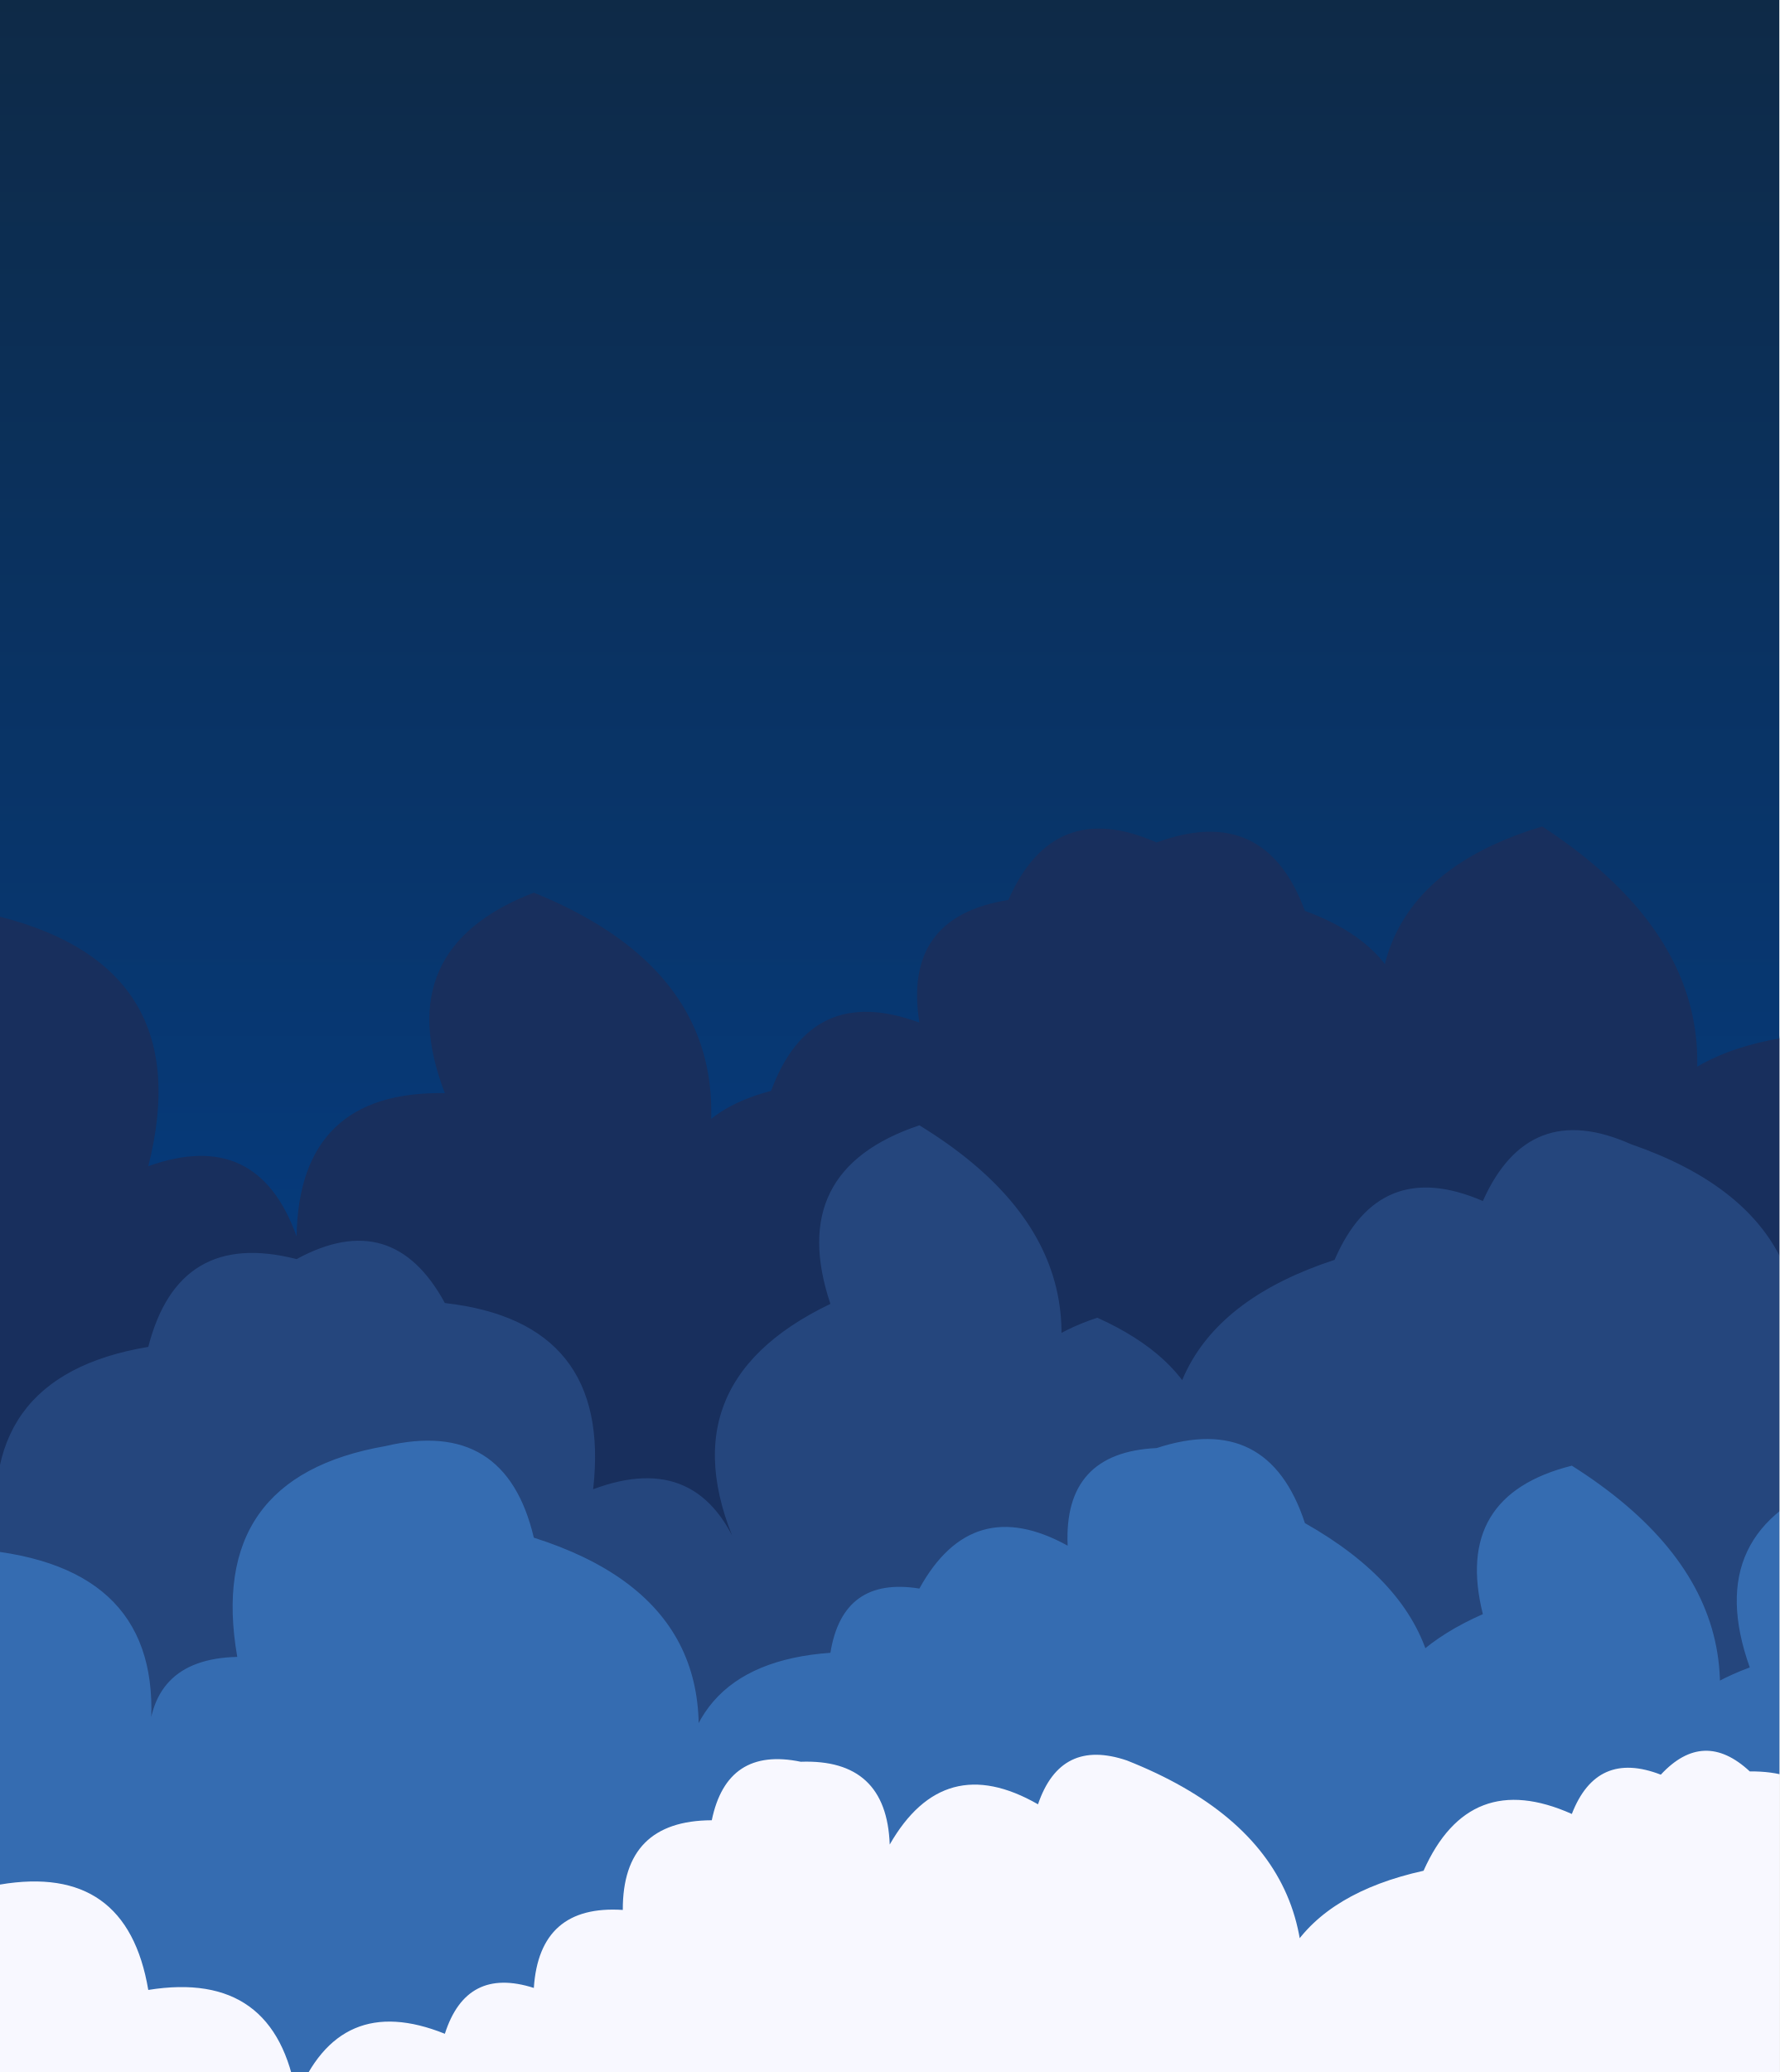
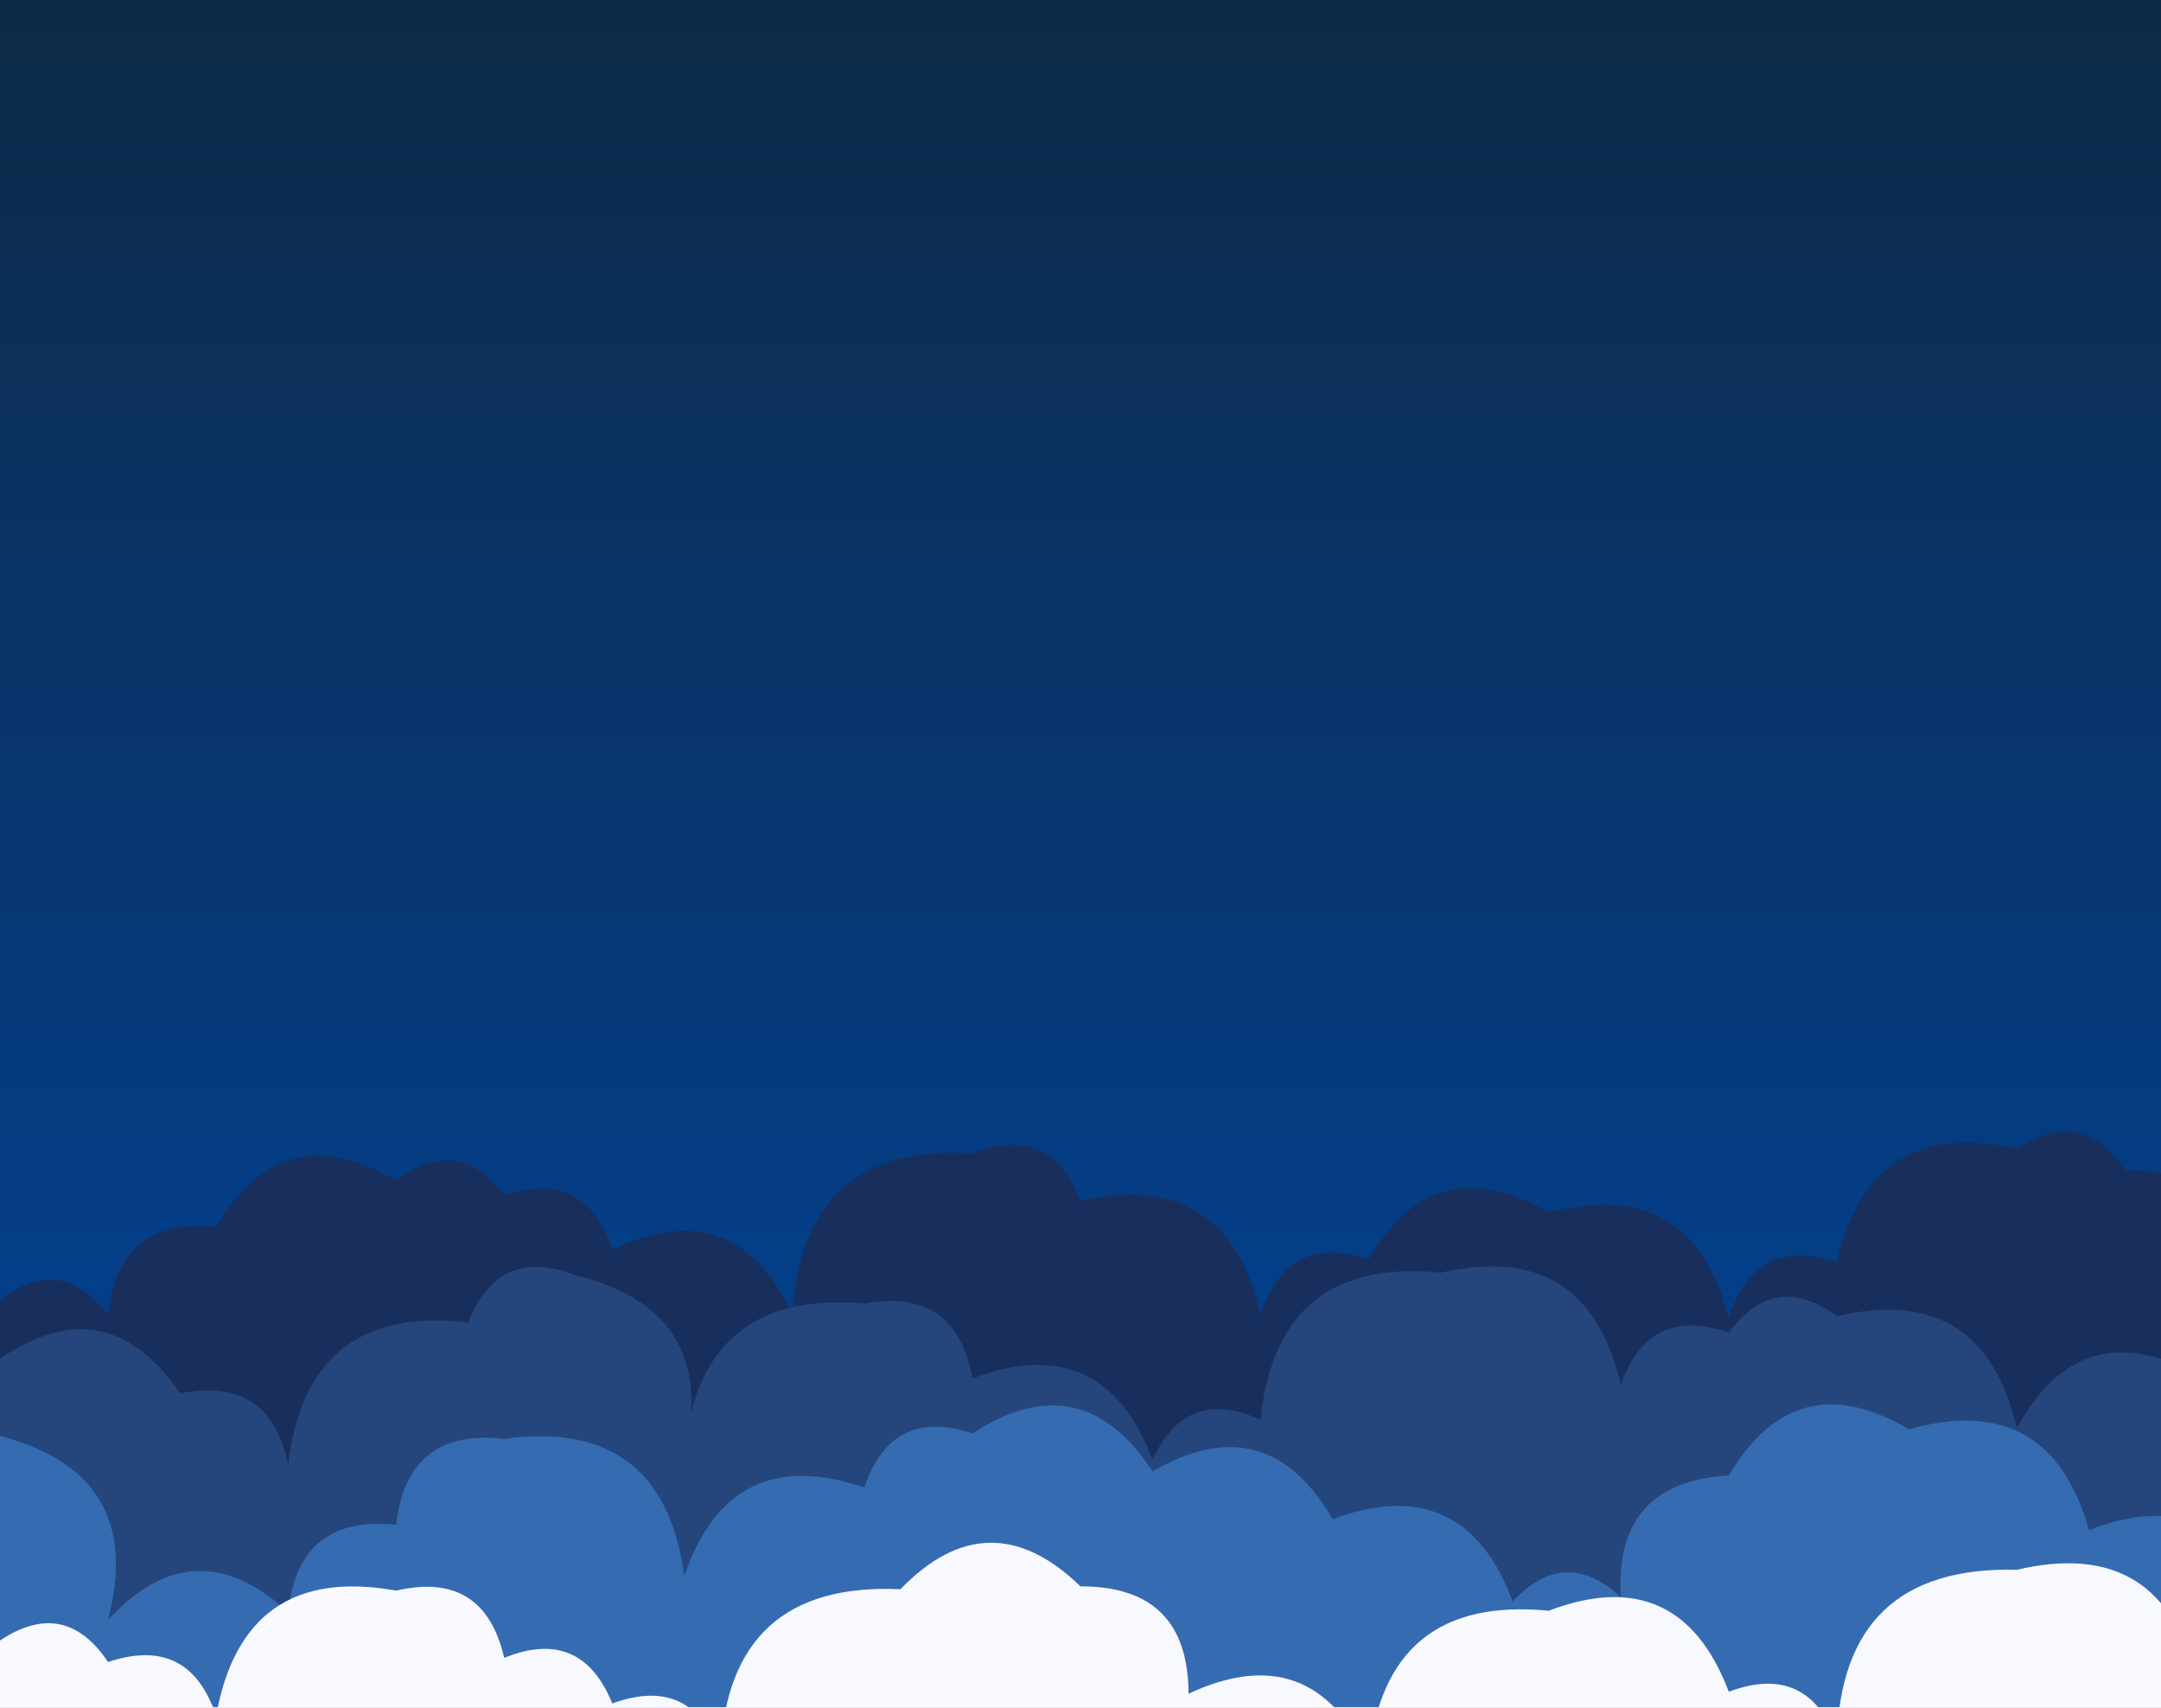
- <svg xmlns="http://www.w3.org/2000/svg" version="1.1" width="481" height="560" preserveAspectRatio="none" viewBox="0 0 481 560">
-   <g mask="url(&quot;#SvgjsMask1135&quot;)" fill="none">
-     <rect width="481" height="560" x="0" y="0" fill="url(#SvgjsLinearGradient1136)" />
-     <path d="M505.05 560L0 560 L0 247.76Q53.76 261.43, 40.083 315.19Q69.59 304.62, 80.167 334.13Q80.87 294.75, 120.25 295.45Q105.18 256.33, 144.3 241.26Q211.71 268.59, 184.383 336Q175.82 303.39, 208.433 294.83Q219.25 265.56, 248.517 276.38Q243.97 247.78, 272.567 243.23Q284.84 215.42, 312.65 227.7Q341.93 216.9, 352.733 246.18Q390.73 260.13, 376.783 298.13Q359.44 240.7, 416.867 223.36Q486.18 268.62, 440.917 337.93Q432.32 289.25, 481 280.65Q484.69 260.29, 505.05 263.97z" fill="#182f5d" />
-     <path d="M521.083 560L0 560 L0 420.14Q-8.02 372.04, 40.083 364.02Q48.26 332.12, 80.167 340.3Q106.14 326.19, 120.25 352.17Q165.46 357.29, 160.333 402.5Q189.5 391.58, 200.417 420.75Q178.27 374.55, 224.467 352.4Q212.36 316.25, 248.517 304.14Q310.45 342.02, 272.567 403.95Q260.69 368.02, 296.617 356.14Q340.39 375.86, 320.667 419.63Q301.14 360.02, 360.75 340.5Q372.84 312.51, 400.833 324.6Q413.2 296.89, 440.917 309.26Q502.16 330.42, 481 391.67Q465.05 335.63, 521.083 319.68z" fill="#25467d" />
-     <path d="M497.033 560L0 560 L0 419.45Q46.81 426.18, 40.083 472.99Q39.52 448.38, 64.133 447.81Q55.69 399.28, 104.217 390.83Q136.64 383.17, 144.3 415.59Q203.03 434.23, 184.383 492.96Q181.3 449.79, 224.467 446.7Q227.81 426, 248.517 429.34Q262.76 403.5, 288.6 417.75Q287.44 392.54, 312.65 391.37Q342.83 381.47, 352.733 411.65Q408.07 442.94, 376.783 498.27Q357.8 455.23, 400.833 436.25Q392.8 404.17, 424.883 396.13Q490.27 437.46, 448.933 502.85Q434.86 464.73, 472.983 450.66Q459.61 413.24, 497.033 399.87z" fill="#356cb1" />
-     <path d="M497.033 560L0 560 L0 509.34Q34.28 503.54, 40.083 537.82Q74.6 532.26, 80.167 566.78Q91.65 538.18, 120.25 549.67Q126.08 531.45, 144.3 537.28Q145.79 514.72, 168.35 516.2Q168.26 492.06, 192.4 491.96Q196.52 472.03, 216.45 476.15Q239.66 475.31, 240.5 498.52Q255.11 473.04, 280.583 487.65Q286.69 469.71, 304.633 475.81Q371.04 502.13, 344.717 568.54Q333.29 517.03, 384.8 505.61Q397.17 477.89, 424.883 490.26Q431.6 472.93, 448.933 479.64Q460.52 467.17, 472.983 478.76Q496.8 478.53, 497.033 502.35z" fill="rgba(248, 248, 255, 1)" />
+ <svg xmlns="http://www.w3.org/2000/svg" version="1.1" width="481" height="380" preserveAspectRatio="none" viewBox="0 0 481 380">
+   <g mask="url(&quot;#SvgjsMask1167&quot;)" fill="none">
+     <rect width="481" height="380" x="0" y="0" fill="url(#SvgjsLinearGradient1168)" />
+     <path d="M497.033 380L0 380 L0 289.33Q13.7 278.98, 24.05 292.68Q26.28 270.86, 48.1 273.09Q62.99 247.89, 88.183 262.78Q101.81 252.36, 112.233 265.99Q130.33 260.03, 136.283 278.13Q163.47 265.23, 176.367 292.42Q178.55 254.52, 216.45 256.71Q233.76 249.97, 240.5 267.28Q273.28 259.97, 280.583 292.75Q286.34 274.46, 304.633 280.21Q319.51 255, 344.717 269.88Q376.46 261.54, 384.8 293.29Q390.61 275.05, 408.85 280.86Q416.32 248.24, 448.933 255.71Q463.38 246.1, 472.983 260.55Q496.28 259.8, 497.033 283.09z" fill="#182f5d" />
+     <path d="M489.017 380L0 380 L0 302.42Q23.92 286.26, 40.083 310.18Q60.05 306.1, 64.133 326.07Q68.33 290.18, 104.217 294.37Q111.01 277.12, 128.267 283.91Q160.27 291.86, 152.317 323.86Q155.5 286.96, 192.4 290.15Q212.77 286.47, 216.45 306.84Q245.54 295.84, 256.533 324.93Q264.12 308.46, 280.583 316.05Q284.25 279.64, 320.667 283.31Q353.19 275.75, 360.75 308.28Q366.96 290.44, 384.8 296.65Q394.99 282.79, 408.85 292.98Q441.35 285.4, 448.933 317.9Q463 291.89, 489.017 305.96z" fill="#25467d" />
+     <path d="M505.05 380L0 380 L0 319.63Q32.5 328.08, 24.05 360.58Q43.24 339.68, 64.133 358.87Q66.43 337.12, 88.183 339.41Q90.64 317.82, 112.233 320.27Q147.55 315.5, 152.317 350.81Q162.51 320.92, 192.4 331.12Q198.41 313.08, 216.45 319.08Q240.71 303.26, 256.533 327.52Q281.9 312.8, 296.617 338.16Q325.83 327.29, 336.7 356.51Q348.23 343.98, 360.75 355.51Q359.23 329.94, 384.8 328.42Q399.71 303.25, 424.883 318.16Q456.15 309.34, 464.967 340.61Q493.77 329.33, 505.05 358.14z" fill="#356cb1" />
+     <path d="M489.017 380L0 380 L0 365.17Q14.41 355.54, 24.05 369.95Q42.06 363.91, 48.1 381.91Q54.22 347.94, 88.183 354.06Q107.69 349.51, 112.233 369.02Q129.34 362.08, 136.283 379.18Q153.88 372.73, 160.333 390.33Q162.08 351.99, 200.417 353.74Q220.14 333.38, 240.5 353.11Q264.48 353.04, 264.55 377.01Q291.84 364.22, 304.633 391.51Q308.19 354.98, 344.717 358.53Q373.77 347.5, 384.8 376.56Q402.3 370.01, 408.85 387.51Q409.84 348.42, 448.933 349.41Q481.42 341.81, 489.017 374.29z" fill="rgba(248, 248, 255, 1)" />
  </g>
  <defs>
-     <mask id="SvgjsMask1135">
-       <rect width="481" height="560" fill="#ffffff" />
+     <mask id="SvgjsMask1167">
+       <rect width="481" height="380" fill="#ffffff" />
    </mask>
-     <linearGradient x1="50%" y1="0%" x2="50%" y2="100%" gradientUnits="userSpaceOnUse" id="SvgjsLinearGradient1136">
+     <linearGradient x1="50%" y1="0%" x2="50%" y2="100%" gradientUnits="userSpaceOnUse" id="SvgjsLinearGradient1168">
      <stop stop-color="#0e2a47" offset="0" />
      <stop stop-color="#00459e" offset="1" />
    </linearGradient>
  </defs>
</svg>
